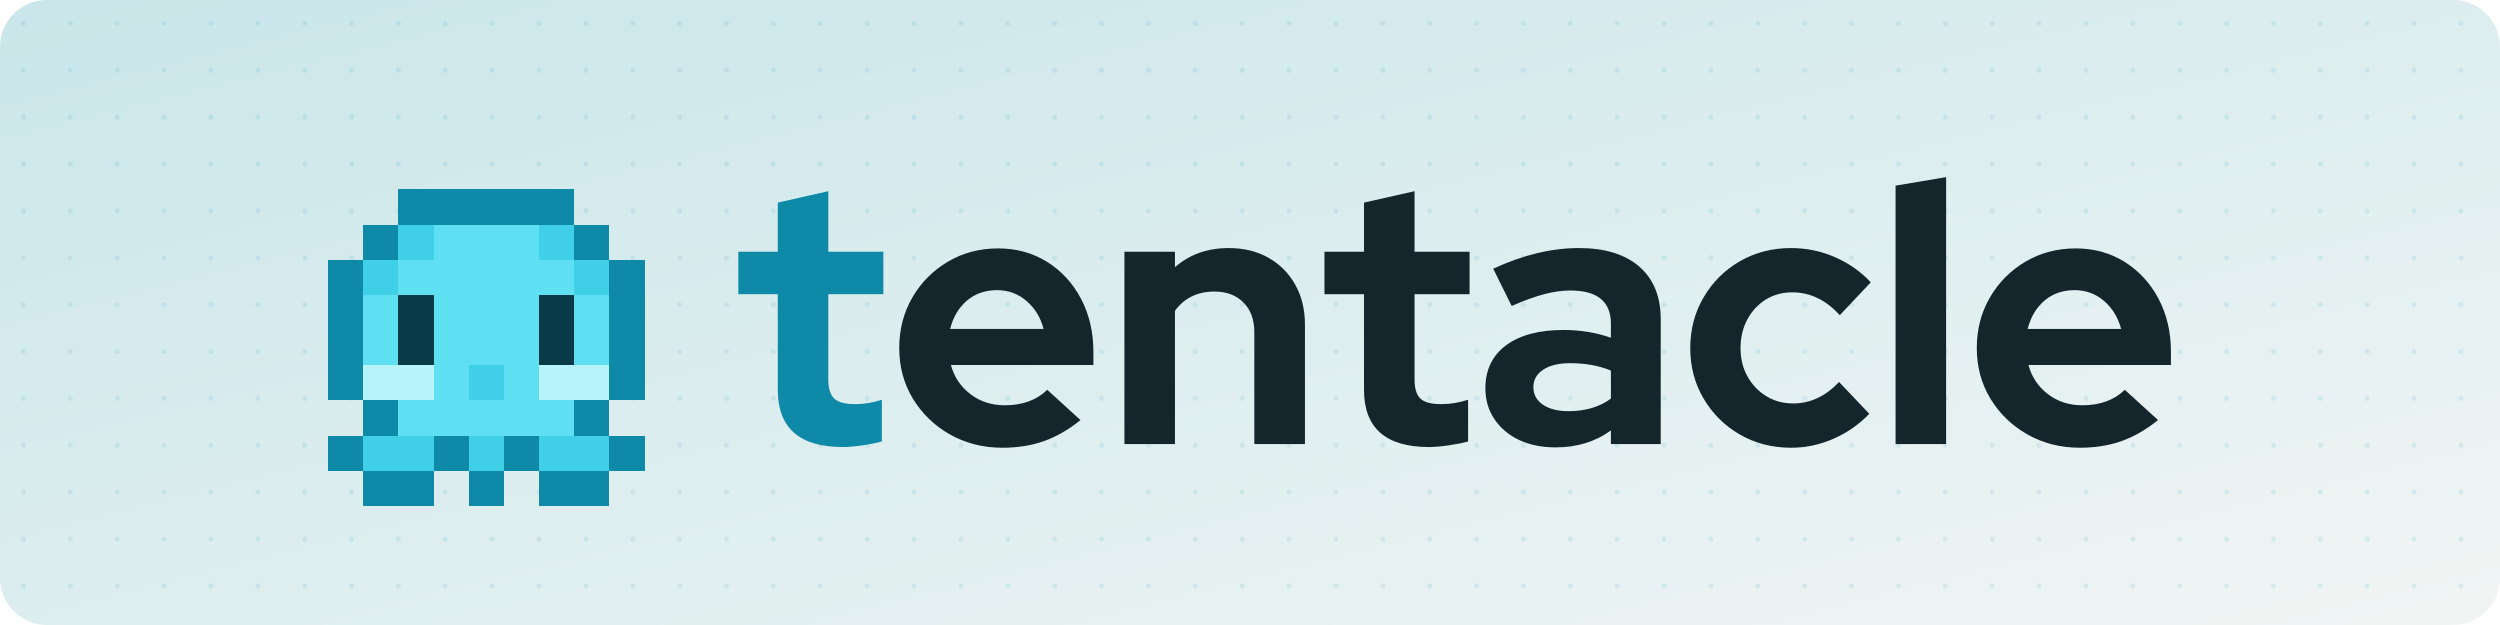
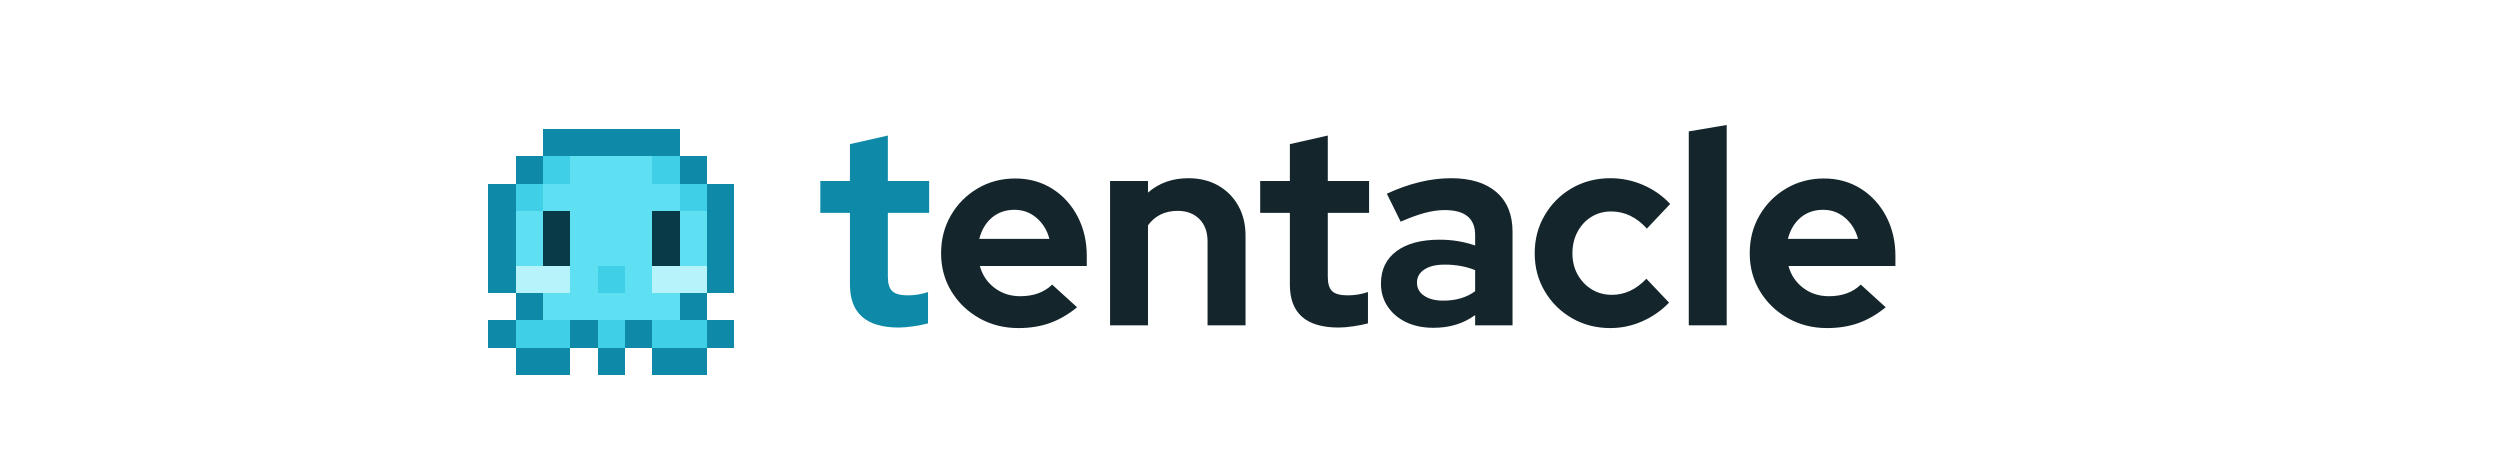
- <svg xmlns="http://www.w3.org/2000/svg" viewBox="0 0 1280 320" width="1280" height="320">
-   <defs>
-     <linearGradient id="bg" x1="0" y1="0" x2="1" y2="1">
-       <stop offset="0" stop-color="#C9E6EA" />
-       <stop offset="1" stop-color="#F1F5F4" />
-     </linearGradient>
-     <pattern id="dots" width="24" height="24" patternUnits="userSpaceOnUse">
-       <circle cx="12" cy="12" r="1.3" fill="#0E8AA81A" />
-     </pattern>
-   </defs>
+ <svg xmlns="http://www.w3.org/2000/svg" viewBox="0 0 1280 240" width="1280" height="240">
  <style>
    .K { fill: #0E8AA8; animation: tone-K 36s infinite; }
    .E { fill: #083A47; animation: tone-E 36s infinite; }
    .F { fill: #5FE0F2; animation: tone-F 36s infinite; }
    .S { fill: #3FCFE6; animation: tone-S 36s infinite; }
    .B { fill: #B7F3FB; animation: tone-B 36s infinite; }
    .body { animation: hop 4s infinite; }
    .lids { opacity: 0; animation: blink 4s infinite; }
    @keyframes hop {
      0%, 58% { transform: translateY(0); animation-timing-function: step-end; }
      61% { transform: translateY(-1px); animation-timing-function: step-end; }
      64% { transform: translateY(-2px); animation-timing-function: step-end; }
      70% { transform: translateY(-1px); animation-timing-function: step-end; }
      73%, 100% { transform: translateY(0); }
    }
    @keyframes blink {
      0%, 25% { opacity: 0; animation-timing-function: step-end; }
      25.01% { opacity: 1; animation-timing-function: step-end; }
      28.75% { opacity: 0; animation-timing-function: step-end; }
      86% { opacity: 0; animation-timing-function: step-end; }
      86.01% { opacity: 1; animation-timing-function: step-end; }
      89.75%, 100% { opacity: 0; }
    }
    @keyframes tone-K {
      0% { fill: #0E8AA8; animation-timing-function: step-end; }
      7.111% { fill: #14857A; animation-timing-function: step-end; }
      18.222% { fill: #C2475A; animation-timing-function: step-end; }
      29.333% { fill: #3C9A5C; animation-timing-function: step-end; }
      40.444% { fill: #B7791F; animation-timing-function: step-end; }
      51.556% { fill: #3A6FD0; animation-timing-function: step-end; }
      62.667% { fill: #7B3FC0; animation-timing-function: step-end; }
      73.778% { fill: #6E36AE; animation-timing-function: step-end; }
      84.889% { fill: #C9A6F2; animation-timing-function: step-end; }
      96.000% { fill: #0E8AA8; animation-timing-function: step-end; }
      100% { fill: #0E8AA8; }
    }
    @keyframes tone-E {
      0% { fill: #083A47; animation-timing-function: step-end; }
      7.111% { fill: #0A3B36; animation-timing-function: step-end; }
      18.222% { fill: #5A1622; animation-timing-function: step-end; }
      29.333% { fill: #163D24; animation-timing-function: step-end; }
      40.444% { fill: #4A2E07; animation-timing-function: step-end; }
      51.556% { fill: #13285A; animation-timing-function: step-end; }
      62.667% { fill: #3E1A5E; animation-timing-function: step-end; }
      73.778% { fill: #3E1A5E; animation-timing-function: step-end; }
      84.889% { fill: #3E1A5E; animation-timing-function: step-end; }
      96.000% { fill: #083A47; animation-timing-function: step-end; }
      100% { fill: #083A47; }
    }
    @keyframes tone-F {
      0% { fill: #5FE0F2; animation-timing-function: step-end; }
      7.111% { fill: #5CD6C4; animation-timing-function: step-end; }
      18.222% { fill: #F58C93; animation-timing-function: step-end; }
      29.333% { fill: #8FE0A6; animation-timing-function: step-end; }
      40.444% { fill: #F7C35C; animation-timing-function: step-end; }
      51.556% { fill: #8DB4F7; animation-timing-function: step-end; }
      62.667% { fill: #B387EA; animation-timing-function: step-end; }
      73.778% { fill: #A267DB; animation-timing-function: step-end; }
      84.889% { fill: #8E4BC4; animation-timing-function: step-end; }
      96.000% { fill: #5FE0F2; animation-timing-function: step-end; }
      100% { fill: #5FE0F2; }
    }
    @keyframes tone-S {
      0% { fill: #3FCFE6; animation-timing-function: step-end; }
      7.111% { fill: #40C2AF; animation-timing-function: step-end; }
      18.222% { fill: #EC7480; animation-timing-function: step-end; }
      29.333% { fill: #73D28E; animation-timing-function: step-end; }
      40.444% { fill: #EEB043; animation-timing-function: step-end; }
      51.556% { fill: #73A0F0; animation-timing-function: step-end; }
      62.667% { fill: #A274DE; animation-timing-function: step-end; }
      73.778% { fill: #9258CF; animation-timing-function: step-end; }
      84.889% { fill: #8143B8; animation-timing-function: step-end; }
      96.000% { fill: #3FCFE6; animation-timing-function: step-end; }
      100% { fill: #3FCFE6; }
    }
    @keyframes tone-B {
      0% { fill: #B7F3FB; animation-timing-function: step-end; }
      7.111% { fill: #B5EEE4; animation-timing-function: step-end; }
      18.222% { fill: #FFC6C2; animation-timing-function: step-end; }
      29.333% { fill: #CFF5D9; animation-timing-function: step-end; }
      40.444% { fill: #FFE3A8; animation-timing-function: step-end; }
      51.556% { fill: #CFE0FF; animation-timing-function: step-end; }
      62.667% { fill: #DDBFF8; animation-timing-function: step-end; }
      73.778% { fill: #CFA8F3; animation-timing-function: step-end; }
      84.889% { fill: #B583E0; animation-timing-function: step-end; }
      96.000% { fill: #B7F3FB; animation-timing-function: step-end; }
      100% { fill: #B7F3FB; }
    }
    @media (prefers-reduced-motion: reduce) {
      .body, .lids, .K, .E, .F, .S, .B { animation: none; }
    }
+   
+     .tacc { fill: #0E8AA8; animation: tacc 36s infinite linear; }
+     @keyframes tacc {
+       0% { fill: #0E8AA8; }
+       7.111% { fill: #0E8AA8; }
+       9.056% { fill: #14857A; }
+       18.222% { fill: #14857A; }
+       20.167% { fill: #C2475A; }
+       29.333% { fill: #C2475A; }
+       31.278% { fill: #3C9A5C; }
+       40.444% { fill: #3C9A5C; }
+       42.389% { fill: #B7791F; }
+       51.556% { fill: #B7791F; }
+       53.500% { fill: #3A6FD0; }
+       62.667% { fill: #3A6FD0; }
+       64.611% { fill: #7B3FC0; }
+       73.778% { fill: #7B3FC0; }
+       75.722% { fill: #6E36AE; }
+       84.889% { fill: #6E36AE; }
+       86.833% { fill: #8143B8; }
+       96.000% { fill: #8143B8; }
+       97.944% { fill: #0E8AA8; }
+       100% { fill: #0E8AA8; }
+     }
+     @media (prefers-reduced-motion: reduce) { .tacc { animation: none; } }
  </style>
-   <rect width="1280" height="320" rx="24" fill="url(#bg)" />
-   <rect width="1280" height="320" rx="24" fill="url(#dots)" />
-   <g transform="translate(168 97) scale(18)" shape-rendering="crispEdges">
+   <g transform="translate(250 66) scale(14)" shape-rendering="crispEdges">
    <g class="body">
      <rect x="2" y="0" width="1" height="1" class="K" />
      <rect x="3" y="0" width="1" height="1" class="K" />
      <rect x="4" y="0" width="1" height="1" class="K" />
      <rect x="5" y="0" width="1" height="1" class="K" />
      <rect x="6" y="0" width="1" height="1" class="K" />
      <rect x="1" y="1" width="1" height="1" class="K" />
      <rect x="2" y="1" width="1" height="1" class="S" />
      <rect x="3" y="1" width="1" height="1" class="F" />
      <rect x="4" y="1" width="1" height="1" class="F" />
      <rect x="5" y="1" width="1" height="1" class="F" />
      <rect x="6" y="1" width="1" height="1" class="S" />
      <rect x="7" y="1" width="1" height="1" class="K" />
      <rect x="0" y="2" width="1" height="1" class="K" />
      <rect x="1" y="2" width="1" height="1" class="S" />
      <rect x="2" y="2" width="1" height="1" class="F" />
      <rect x="3" y="2" width="1" height="1" class="F" />
      <rect x="4" y="2" width="1" height="1" class="F" />
      <rect x="5" y="2" width="1" height="1" class="F" />
      <rect x="6" y="2" width="1" height="1" class="F" />
      <rect x="7" y="2" width="1" height="1" class="S" />
      <rect x="8" y="2" width="1" height="1" class="K" />
      <rect x="0" y="3" width="1" height="1" class="K" />
      <rect x="1" y="3" width="1" height="1" class="F" />
      <rect x="2" y="3" width="1" height="1" class="E" />
      <rect x="3" y="3" width="1" height="1" class="F" />
      <rect x="4" y="3" width="1" height="1" class="F" />
      <rect x="5" y="3" width="1" height="1" class="F" />
      <rect x="6" y="3" width="1" height="1" class="E" />
      <rect x="7" y="3" width="1" height="1" class="F" />
      <rect x="8" y="3" width="1" height="1" class="K" />
      <rect x="0" y="4" width="1" height="1" class="K" />
      <rect x="1" y="4" width="1" height="1" class="F" />
      <rect x="2" y="4" width="1" height="1" class="E" />
      <rect x="3" y="4" width="1" height="1" class="F" />
      <rect x="4" y="4" width="1" height="1" class="F" />
      <rect x="5" y="4" width="1" height="1" class="F" />
      <rect x="6" y="4" width="1" height="1" class="E" />
      <rect x="7" y="4" width="1" height="1" class="F" />
      <rect x="8" y="4" width="1" height="1" class="K" />
      <rect x="0" y="5" width="1" height="1" class="K" />
      <rect x="1" y="5" width="1" height="1" class="B" />
      <rect x="2" y="5" width="1" height="1" class="B" />
      <rect x="3" y="5" width="1" height="1" class="F" />
      <rect x="4" y="5" width="1" height="1" class="S" />
      <rect x="5" y="5" width="1" height="1" class="F" />
      <rect x="6" y="5" width="1" height="1" class="B" />
      <rect x="7" y="5" width="1" height="1" class="B" />
      <rect x="8" y="5" width="1" height="1" class="K" />
      <rect x="1" y="6" width="1" height="1" class="K" />
      <rect x="2" y="6" width="1" height="1" class="F" />
      <rect x="3" y="6" width="1" height="1" class="F" />
      <rect x="4" y="6" width="1" height="1" class="F" />
      <rect x="5" y="6" width="1" height="1" class="F" />
      <rect x="6" y="6" width="1" height="1" class="F" />
      <rect x="7" y="6" width="1" height="1" class="K" />
      <rect x="0" y="7" width="1" height="1" class="K" />
      <rect x="1" y="7" width="1" height="1" class="S" />
      <rect x="2" y="7" width="1" height="1" class="S" />
      <rect x="3" y="7" width="1" height="1" class="K" />
      <rect x="4" y="7" width="1" height="1" class="S" />
      <rect x="5" y="7" width="1" height="1" class="K" />
      <rect x="6" y="7" width="1" height="1" class="S" />
      <rect x="7" y="7" width="1" height="1" class="S" />
      <rect x="8" y="7" width="1" height="1" class="K" />
      <rect x="1" y="8" width="1" height="1" class="K" />
      <rect x="2" y="8" width="1" height="1" class="K" />
      <rect x="4" y="8" width="1" height="1" class="K" />
      <rect x="6" y="8" width="1" height="1" class="K" />
      <rect x="7" y="8" width="1" height="1" class="K" />
      <g class="lids">
        <rect x="2" y="3" width="1" height="1" class="F" />
        <rect x="6" y="3" width="1" height="1" class="F" />
      </g>
    </g>
  </g>
-   <g transform="translate(68.6 22.6) scale(0.45)">
-     <path fill="#0E8AA8" d="M806.4 458.4L806.4 458.4Q732.5 458.4 732.5 393.3L732.5 393.3L732.5 284.5L687.6 284.5L687.6 236.2L732.5 236.2L732.5 180.3L790.0 167.3L790.0 236.2L852.6 236.2L852.6 284.5L790.0 284.5L790.0 381.5Q790.0 397.0 796.8 403.3Q803.5 409.6 820.3 409.6L820.3 409.6Q835.8 409.6 850.9 404.6L850.9 404.6L850.9 452.1Q841.7 454.6 828.9 456.5Q816.1 458.4 806.4 458.4Z" />
+   <g transform="translate(187.8 12.9) scale(0.3377)">
+     <path class="tacc" d="M806.4 458.4L806.4 458.4Q732.5 458.4 732.5 393.3L732.5 393.3L732.5 284.5L687.6 284.5L687.6 236.2L732.5 236.2L732.5 180.3L790.0 167.3L790.0 236.2L852.6 236.2L852.6 284.5L790.0 284.5L790.0 381.5Q790.0 397.0 796.8 403.3Q803.5 409.6 820.3 409.6L820.3 409.6Q835.8 409.6 850.9 404.6L850.9 404.6L850.9 452.1Q841.7 454.6 828.9 456.5Q816.1 458.4 806.4 458.4Z" />
    <path fill="#14262B" d="M987.9 459.2L987.9 459.2Q955.1 459.2 928.4 444.1Q901.8 429.0 886.2 403.3Q870.7 377.7 870.7 345.8L870.7 345.8Q870.7 313.9 885.6 288.3Q900.5 262.6 926.1 247.5Q951.7 232.4 983.2 232.4L983.2 232.4Q1014.3 232.4 1038.9 247.7Q1063.5 263.1 1077.5 289.7Q1091.6 316.4 1091.6 350L1091.6 350L1091.6 365.1L929.5 365.1Q934.9 385.3 951.5 398.1Q968.1 410.9 990.8 410.9L990.8 410.9Q1021.0 410.9 1039.1 393.3L1039.1 393.3L1076.9 427.7Q1056.7 444.1 1035.5 451.6Q1014.3 459.2 987.9 459.2ZM928.6 324.0L928.6 324.0L1034.9 324.0Q1029.9 304.6 1015.6 292.3Q1001.3 279.9 982.0 279.9L982.0 279.9Q961.8 279.9 947.7 291.8Q933.7 303.8 928.6 324.0ZM1184.4 455L1126.9 455L1126.9 236.2L1184.4 236.2L1184.4 253.8Q1209.2 232.0 1245.7 232.0L1245.7 232.0Q1271.4 232.0 1290.9 243.1Q1310.4 254.2 1321.3 273.8Q1332.3 293.3 1332.3 319.3L1332.3 319.3L1332.3 455L1274.7 455L1274.7 327.7Q1274.7 306.3 1262.3 293.9Q1249.9 281.5 1229.4 281.5L1229.4 281.5Q1200.4 281.5 1184.4 303.4L1184.4 303.4L1184.4 455ZM1473.4 458.4L1473.4 458.4Q1399.5 458.4 1399.5 393.3L1399.5 393.3L1399.5 284.5L1354.5 284.5L1354.5 236.2L1399.5 236.2L1399.5 180.3L1457.0 167.3L1457.0 236.2L1519.6 236.2L1519.6 284.5L1457.0 284.5L1457.0 381.5Q1457.0 397.0 1463.7 403.3Q1470.4 409.6 1487.2 409.6L1487.2 409.6Q1502.8 409.6 1517.9 404.6L1517.9 404.6L1517.9 452.1Q1508.7 454.6 1495.8 456.5Q1483.0 458.4 1473.4 458.4ZM1617.4 458.8L1617.4 458.8Q1593.5 458.8 1575.6 450.2Q1557.8 441.6 1547.7 426.4Q1537.6 411.3 1537.6 391.6L1537.6 391.6Q1537.6 360.1 1561.2 342.6Q1584.7 325.2 1626.7 325.2L1626.7 325.2Q1654.8 325.2 1680.4 334.0L1680.4 334.0L1680.4 318.1Q1680.4 280.3 1634.2 280.3L1634.2 280.3Q1620.4 280.3 1604.4 284.5Q1588.5 288.7 1567.5 297.9L1567.5 297.9L1546.5 255.5Q1597.3 232.0 1643.9 232.0L1643.9 232.0Q1688.4 232.0 1712.8 253.2Q1737.1 274.4 1737.1 313.0L1737.1 313.0L1737.1 455L1680.4 455L1680.4 439.5Q1654.0 458.8 1617.4 458.8ZM1592.2 390.3L1592.2 390.3Q1592.2 402.9 1603.2 410.3Q1614.1 417.6 1632.1 417.6L1632.1 417.6Q1661.1 417.6 1680.4 403.3L1680.4 403.3L1680.4 371.4Q1659.9 363.0 1634.2 363.0L1634.2 363.0Q1614.5 363.0 1603.4 370.4Q1592.2 377.7 1592.2 390.3ZM1885.4 459.2L1885.4 459.2Q1853.1 459.2 1827.0 444.1Q1801.0 429.0 1785.9 403.3Q1770.7 377.7 1770.7 345.8L1770.7 345.8Q1770.7 313.9 1785.9 288.1Q1801.0 262.2 1827.0 247.1Q1853.1 232.0 1885.4 232.0L1885.4 232.0Q1911.4 232.0 1935.2 242.3Q1958.9 252.6 1976.1 271.0L1976.1 271.0L1940.8 308.4Q1917.3 282.4 1886.7 282.4L1886.7 282.4Q1869.9 282.4 1856.6 290.6Q1843.4 298.8 1835.6 313.3Q1827.9 327.7 1827.9 345.8L1827.9 345.8Q1827.9 363.9 1835.8 378.1Q1843.8 392.4 1857.3 400.6Q1870.7 408.8 1887.9 408.8L1887.9 408.8Q1916.9 408.8 1940.0 384.4L1940.0 384.4L1974.4 420.6Q1957.2 438.6 1933.9 448.9Q1910.6 459.2 1885.4 459.2ZM2061.8 455L2004.3 455L2004.3 161L2061.8 151.3L2061.8 455ZM2213.8 459.2L2213.8 459.2Q2181.1 459.2 2154.4 444.1Q2127.7 429.0 2112.2 403.3Q2096.7 377.7 2096.7 345.8L2096.7 345.8Q2096.7 313.9 2111.6 288.3Q2126.5 262.6 2152.1 247.5Q2177.7 232.4 2209.2 232.4L2209.2 232.4Q2240.3 232.4 2264.9 247.7Q2289.4 263.1 2303.5 289.7Q2317.6 316.4 2317.6 350L2317.6 350L2317.6 365.1L2155.5 365.1Q2160.9 385.3 2177.5 398.1Q2194.1 410.9 2216.8 410.9L2216.8 410.9Q2247.0 410.9 2265.1 393.3L2265.1 393.3L2302.9 427.7Q2282.7 444.1 2261.5 451.6Q2240.3 459.2 2213.8 459.2ZM2154.6 324.0L2154.6 324.0L2260.9 324.0Q2255.8 304.6 2241.6 292.3Q2227.3 279.9 2208.0 279.9L2208.0 279.9Q2187.8 279.9 2173.7 291.8Q2159.7 303.8 2154.6 324.0Z" />
  </g>
</svg>
